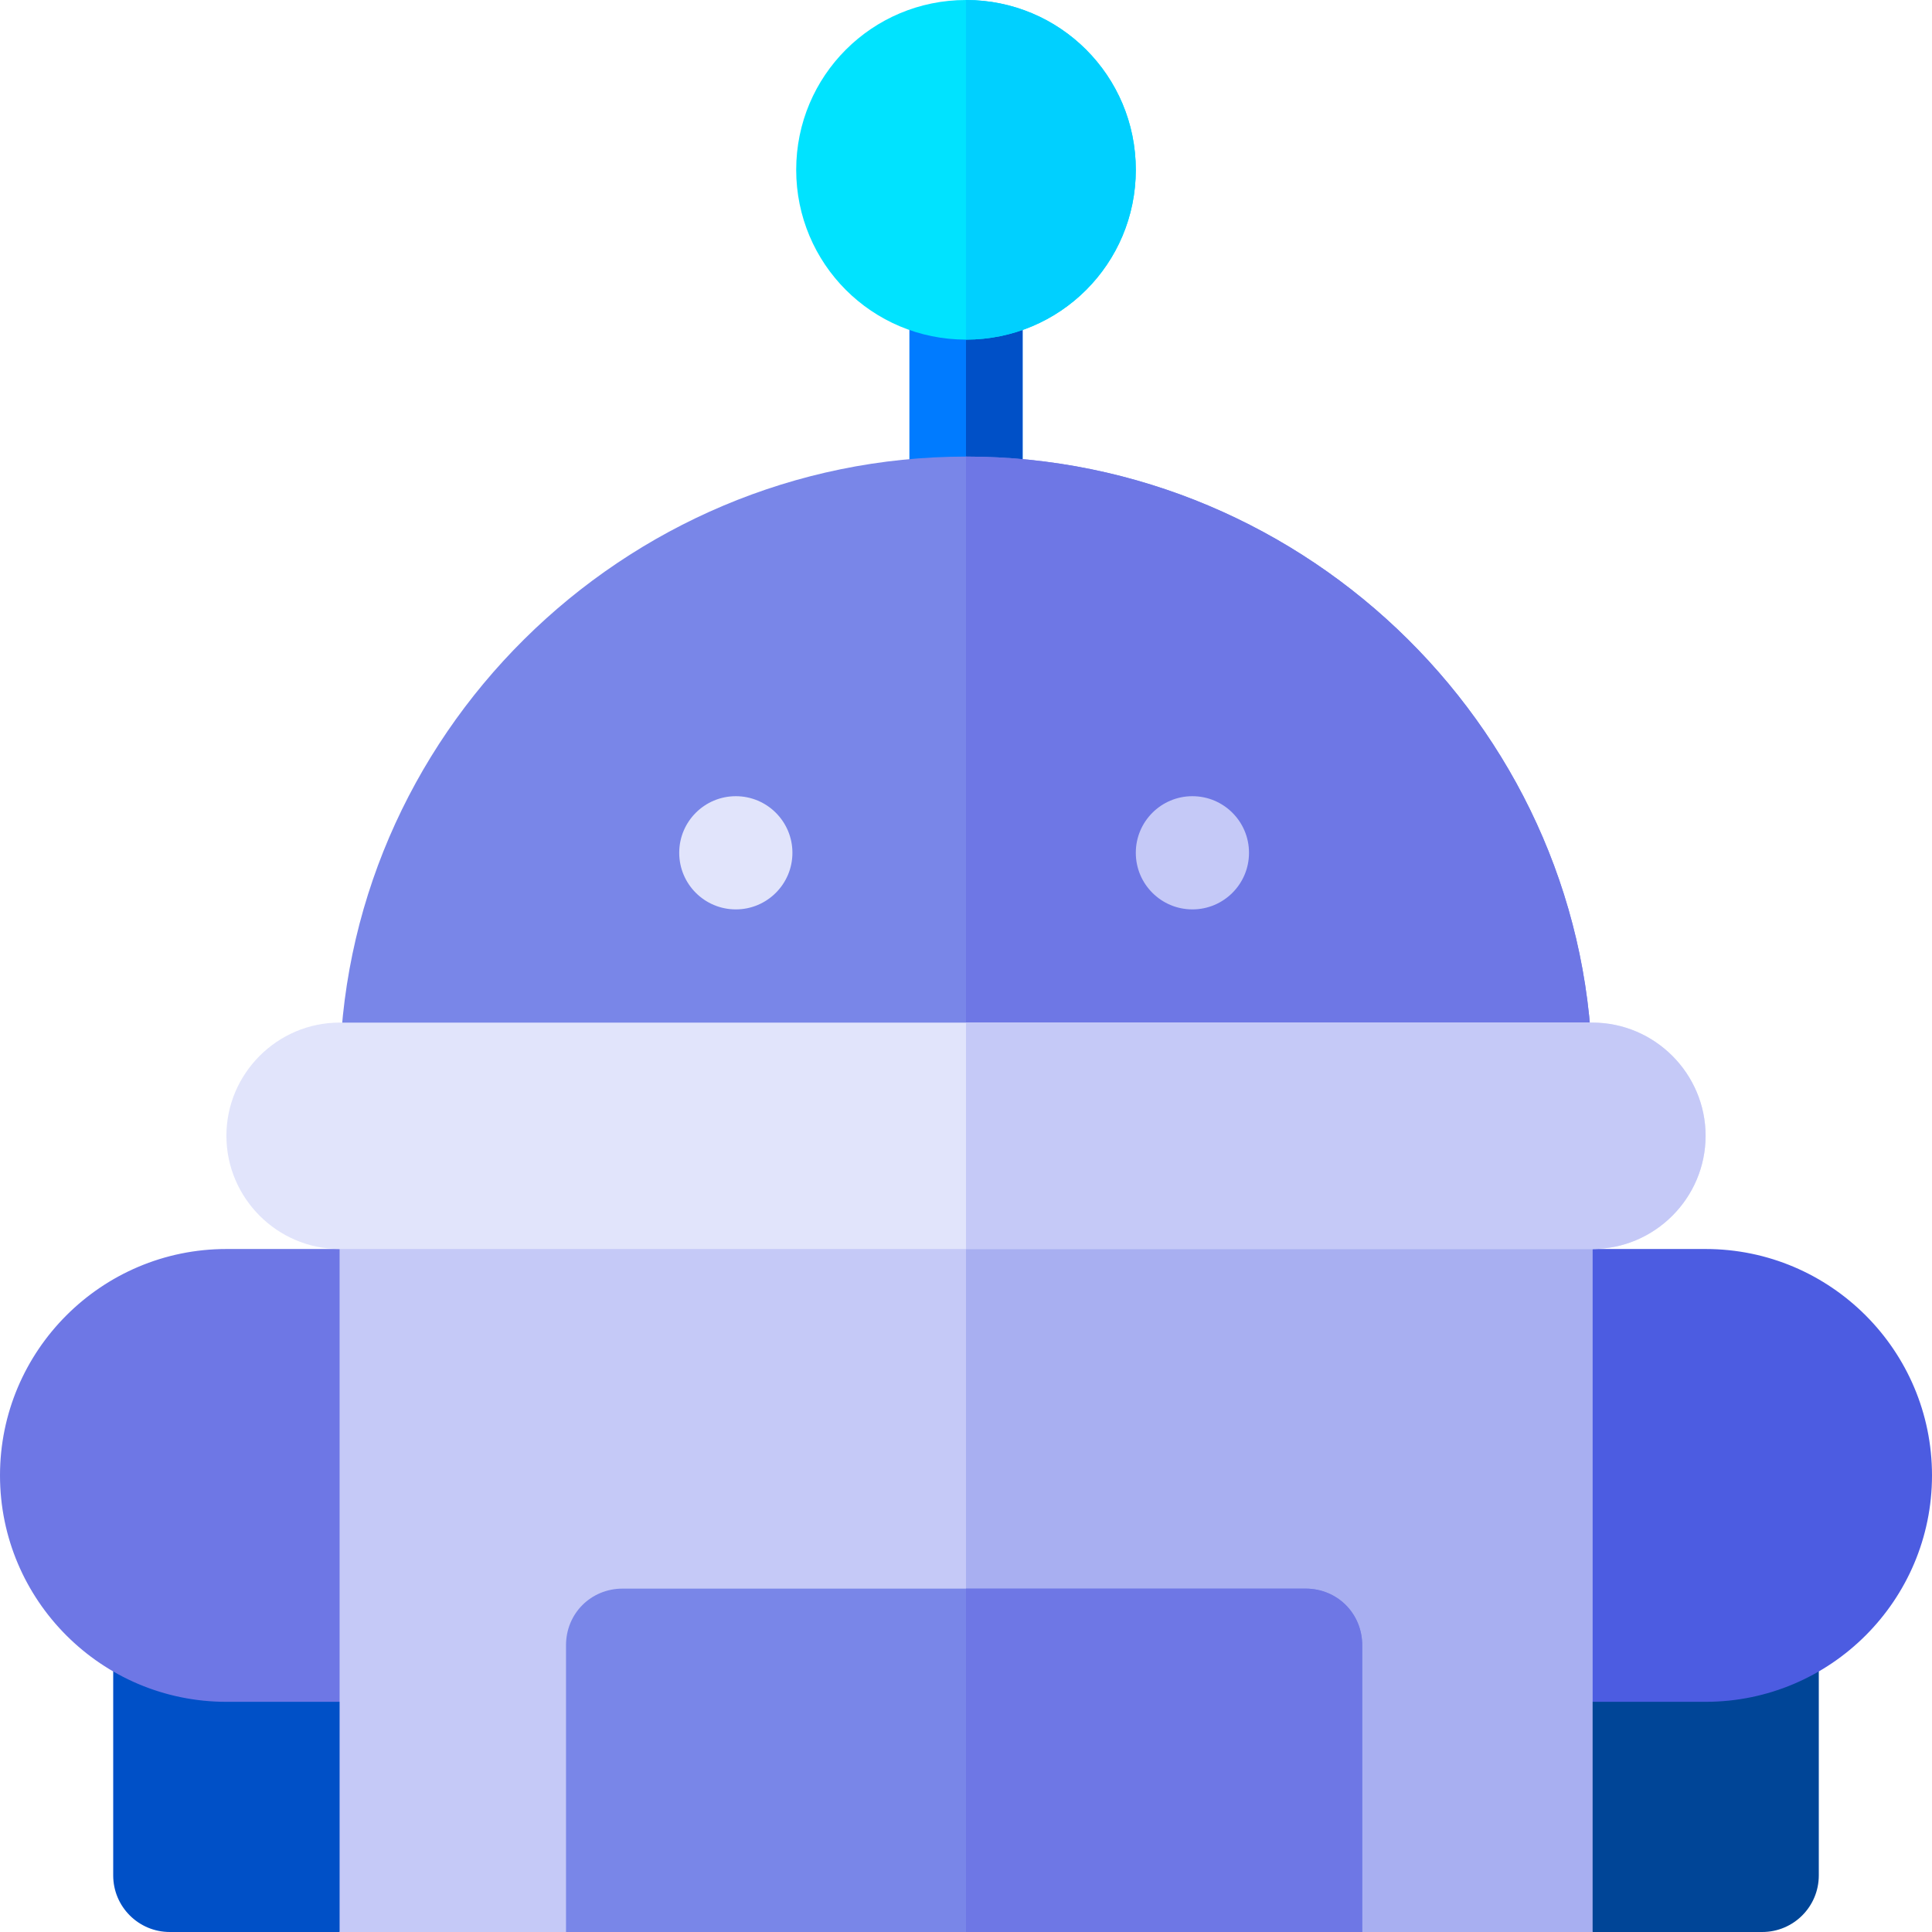
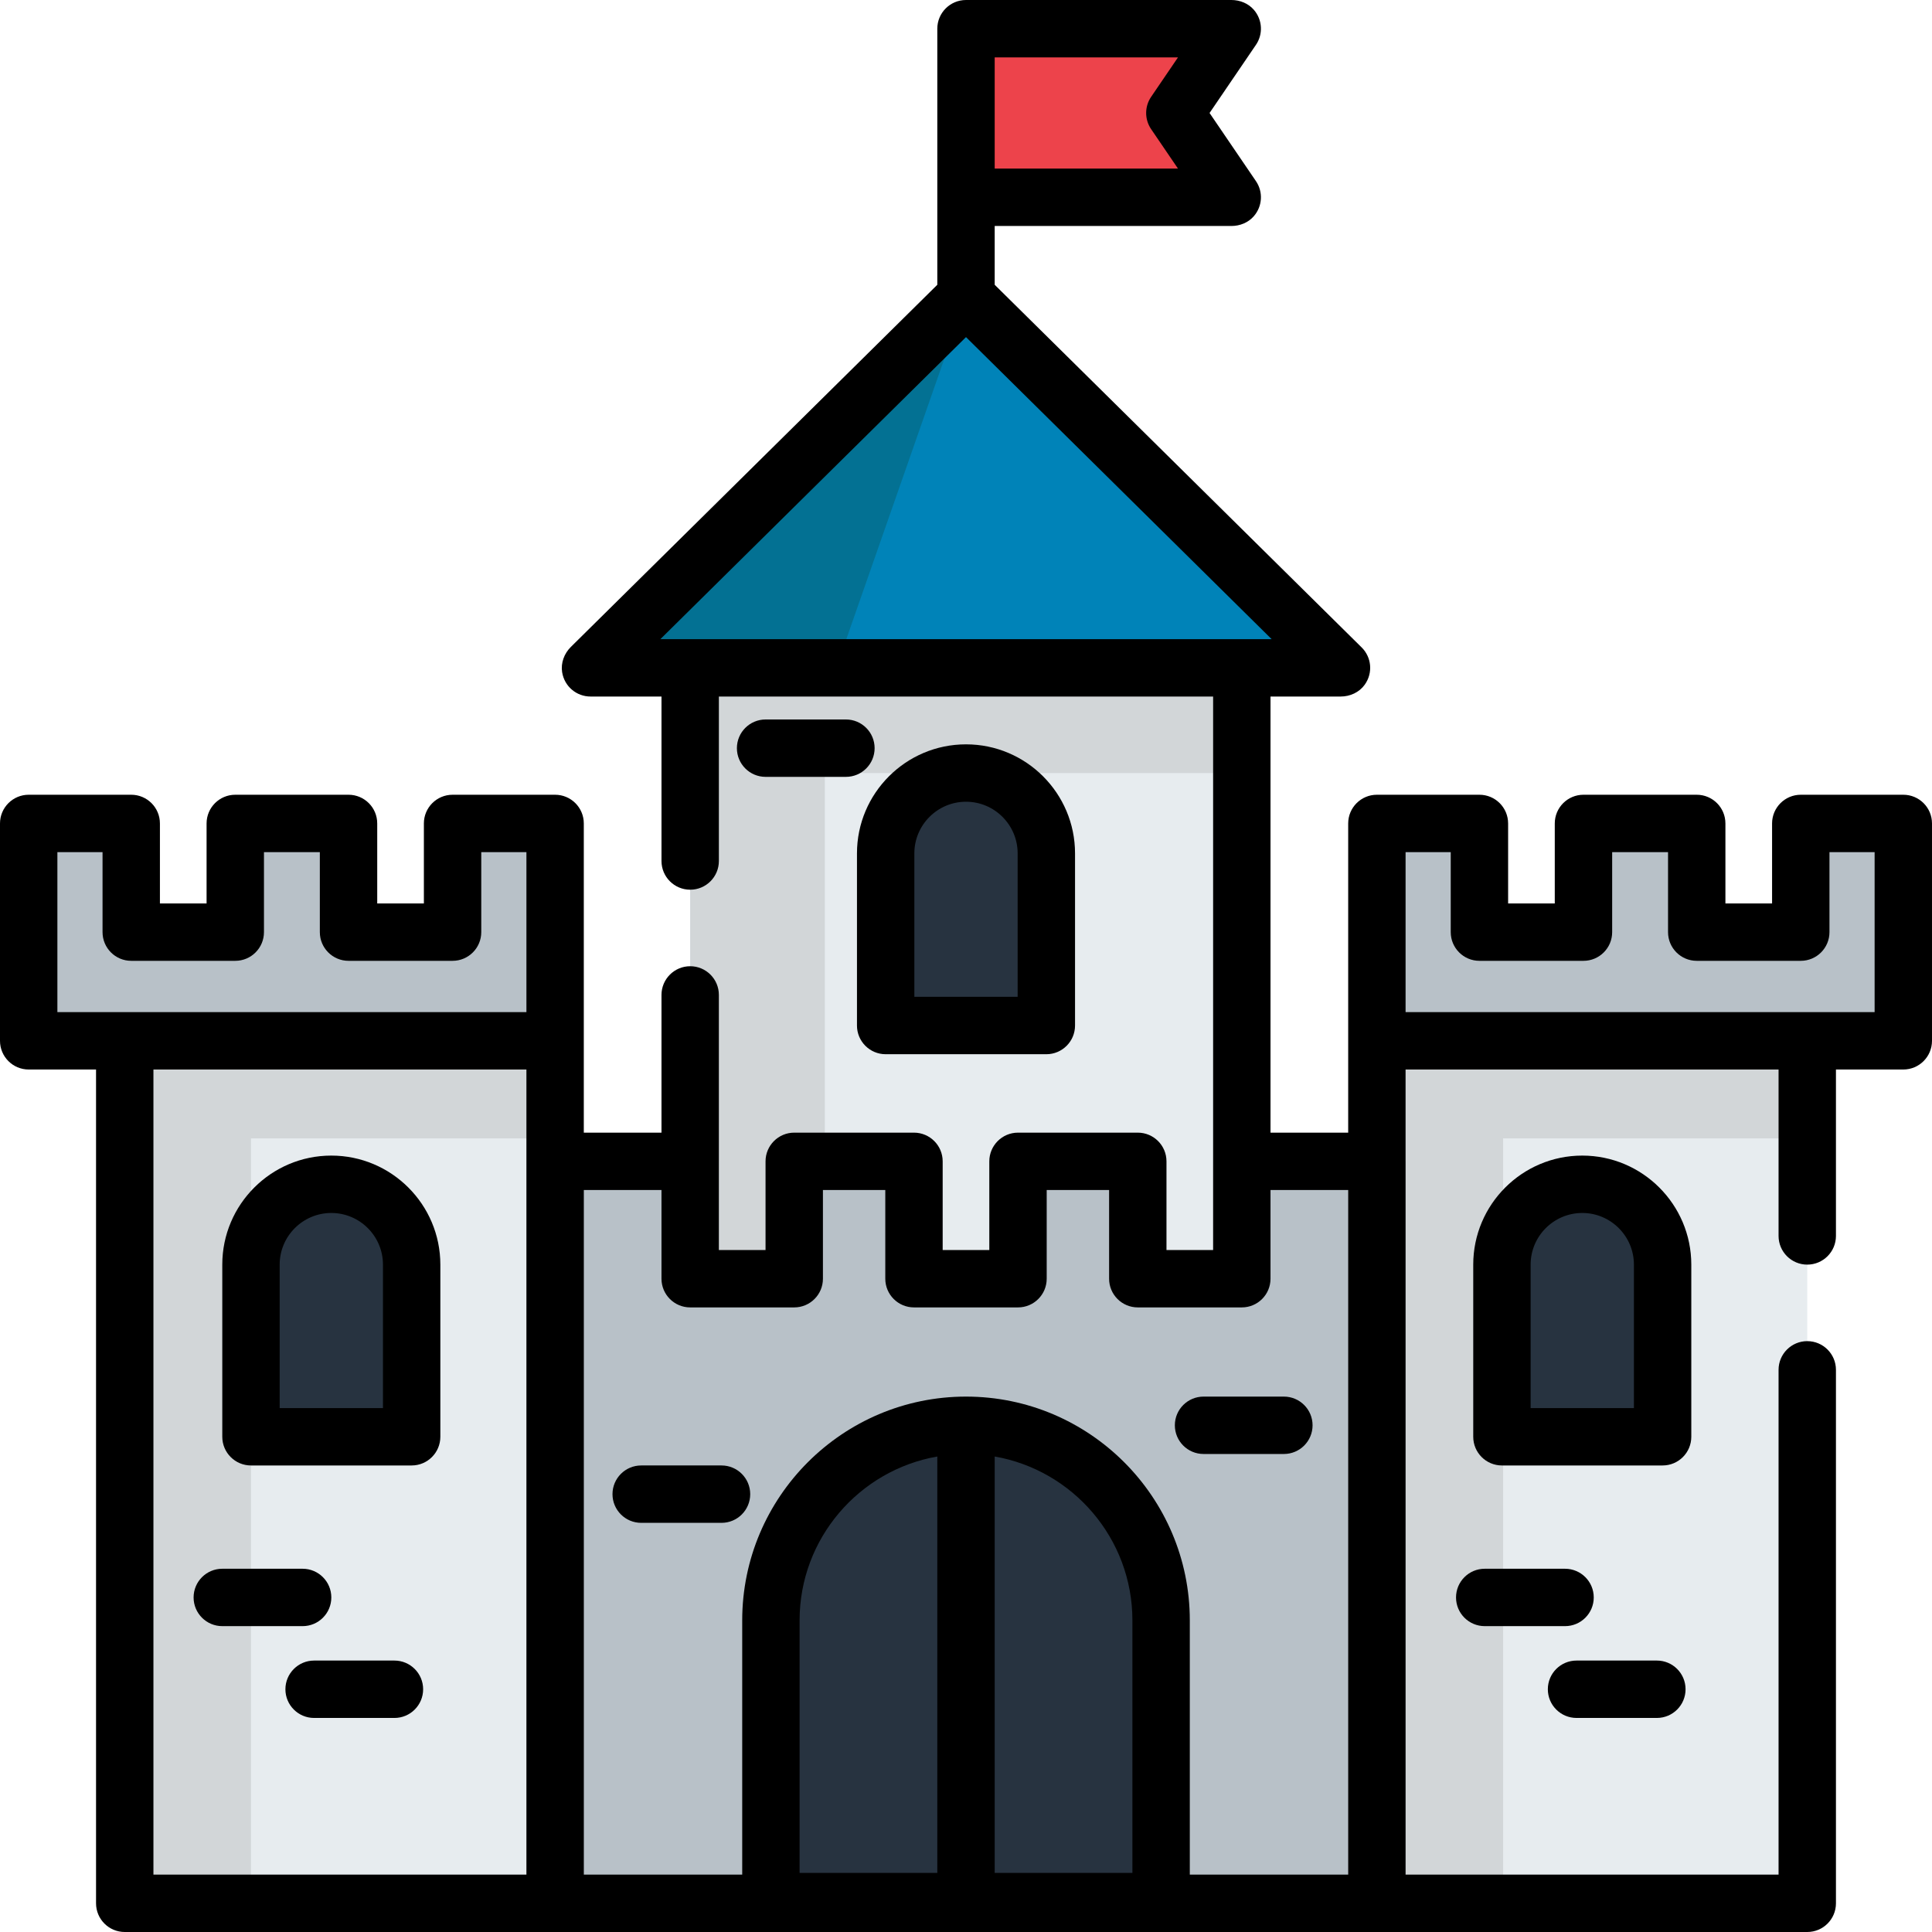
<svg xmlns="http://www.w3.org/2000/svg" version="1.1" id="Capa_1" x="0px" y="0px" viewBox="0 0 512 512" style="enable-background:new 0 0 512 512;" xml:space="preserve">
-   <path style="fill:#0050C7;" d="M90,512H45c-8.284,0-15-6.716-15-15v-76h60l30,45L90,512z" />
-   <path style="fill:#004597;" d="M474.897,421H422l-30,45l30,46h45c8.291,0,15-6.709,15-15v-63.563  C482,428.112,479.072,423.662,474.897,421z" />
-   <path style="fill:#4C5CE1;" d="M452,451h-45c-8.291,0-15-6.709-15-15v-90c0-8.291,6.709-15,15-15h45c33.091,0,60,26.909,60,60  S485.091,451,452,451z" />
-   <path style="fill:#6E77E5;" d="M105,451H60c-33.091,0-60-26.909-60-60s26.909-60,60-60h45c8.291,0,15,6.709,15,15v90  C120,444.291,113.291,451,105,451z" />
-   <rect x="90" y="301" style="fill:#C5C9F7;" width="332" height="211" />
-   <rect x="256" y="301" style="fill:#A8AFF1;" width="166" height="211" />
-   <path style="fill:#007BFF;" d="M271,75v61c0,8.399-6.599,15-15,15s-15-6.601-15-15V75c0-8.401,6.599-15,15-15S271,66.599,271,75z" />
-   <path style="fill:#0050C7;" d="M256,151V60c8.401,0,15,6.599,15,15v61C271,144.399,264.401,151,256,151z" />
-   <path style="fill:#7986E8;" d="M422,286c0,8.399-6.599,15-15,15H105c-8.401,0-15-6.601-15-15c0-90.901,75.099-165,166-165  S422,195.099,422,286z" />
-   <path style="fill:#6E77E5;" d="M422,286c0,8.399-6.599,15-15,15H256V121C346.901,121,422,195.099,422,286z" />
+   <polygon style="fill:#ED434B;" points="326.555,52.284 256,52.284 256,7.604 326.555,7.604 311.346,29.944 " />
+   <polyline style="fill:#E7ECEF;" points="182.906,377.717 182.906,176.985 329.094,176.985 329.094,377.717 " />
+   <polygon style="fill:#D2D6D8;" points="329.094,176.985 218.584,176.985 182.906,176.985 182.906,204.863 182.906,377.717   218.584,377.717 218.584,204.863 329.094,204.863 " />
+   <polygon style="fill:#B8C1C8;" points="388.9,307.767 388.9,504.395 115.178,504.395 115.178,307.767 182.904,307.767   182.904,338.872 210.481,338.872 210.481,307.767 242.215,307.767 242.215,338.872 269.782,338.872 269.782,307.767   301.525,307.767 301.525,338.872 329.093,338.872 329.093,307.767 " />
+   <rect x="33.057" y="275.831" style="fill:#E7ECEF;" width="114.049" height="228.565" />
+   <polygon style="fill:#D2D6D8;" points="147.11,275.829 66.512,275.829 33.057,275.829 33.057,301.682 33.057,504.396   66.512,504.396 66.512,301.682 147.11,301.682 " />
+   <rect x="364.889" y="275.831" style="fill:#E7ECEF;" width="114.049" height="228.565" />
+   <polygon style="fill:#D2D6D8;" points="478.944,275.829 398.346,275.829 364.89,275.829 364.89,301.682 364.89,504.396   398.346,504.396 398.346,301.682 478.944,301.682 " />
  <g>
-     <path style="fill:#E1E4FB;" d="M452,301c0,16.5-13.5,30-30,30H90c-16.5,0-30-13.5-30-30s13.5-30,30-30h332   C438.5,271,452,284.5,452,301z" />
-     <circle style="fill:#E1E4FB;" cx="195" cy="226" r="15" />
+     <polygon style="fill:#B8C1C8;" points="119.938,218.22 119.938,247.025 92.365,247.025 92.365,218.22 62.35,218.22 62.35,247.025    34.777,247.025 34.777,218.22 7.604,218.22 7.604,275.829 147.11,275.829 147.11,218.22  " />
+     <polygon style="fill:#B8C1C8;" points="477.224,218.22 477.224,247.025 449.651,247.025 449.651,218.22 419.636,218.22    419.636,247.025 392.063,247.025 392.063,218.22 364.89,218.22 364.89,275.829 504.396,275.829 504.396,218.22  " />
  </g>
-   <circle style="fill:#C5C9F7;" cx="316" cy="226" r="15" />
-   <path style="fill:#7986E8;" d="M346,421H165c-8.401,0-15,6.599-15,15v76h211v-76C361,427.599,354.401,421,346,421z" />
-   <path style="fill:#00E3FF;" d="M256,0c-24.901,0-45,20.099-45,45s20.099,45,45,45s45-20.099,45-45S280.901,0,256,0z" />
-   <path style="fill:#C5C9F7;" d="M452,301c0,16.5-13.5,30-30,30H256v-60h166C438.5,271,452,284.5,452,301z" />
-   <path style="fill:#00D0FF;" d="M256,90V0c24.901,0,45,20.099,45,45S280.901,90,256,90z" />
-   <path style="fill:#6E77E5;" d="M361,436v76H256v-91h90C354.401,421,361,427.599,361,436z" />
+   <g>
+     <path style="fill:#273340;" d="M419.319,313.847L419.319,313.847c-11.758,0-21.29,9.532-21.29,21.29v45.622h42.58v-45.622   C440.609,323.379,431.077,313.847,419.319,313.847z" />
+     <path style="fill:#273340;" d="M87.802,313.847L87.802,313.847c-11.758,0-21.29,9.532-21.29,21.29v45.622h42.58v-45.622   C109.092,323.379,99.561,313.847,87.802,313.847z" />
+   </g>
+   <polygon style="fill:#0083B8;" points="256,78.645 156.491,176.985 355.51,176.985 " />
+   <polygon style="fill:#037193;" points="221.626,176.985 256,78.645 156.491,176.985 " />
+   <g>
+     <path style="fill:#273340;" d="M256,204.863L256,204.863c-11.758,0-21.29,9.532-21.29,21.29v45.622h42.58v-45.622   C277.29,214.395,267.759,204.863,256,204.863z" />
+     <path style="fill:#273340;" d="M256,377.717L256,377.717c-28.555,0-51.704,23.148-51.704,51.704v74.515h103.409v-74.515   C307.705,400.867,284.555,377.717,256,377.717z" />
+   </g>
+   <path d="M504.396,210.617h-27.174c-4.199,0-7.604,3.405-7.604,7.604v21.201h-12.365V218.22c0-4.199-3.405-7.604-7.604-7.604h-30.014  c-4.199,0-7.604,3.405-7.604,7.604v21.201h-12.365V218.22c0-4.199-3.405-7.604-7.604-7.604h-27.174  c-4.199,0-7.604,3.405-7.604,7.604v57.609v24.334h-20.587V184.589h18.595c2.495,0,4.92-1.105,6.373-3.133  c2.248-3.138,1.803-7.297-0.811-9.879l-97.251-96.108V59.888h62.735c2.256,0,4.468-0.891,5.945-2.598  c2.32-2.681,2.468-6.481,0.558-9.286l-12.295-18.061l12.295-18.061c1.91-2.805,1.762-6.605-0.558-9.286  C330.806,0.891,328.594,0,326.338,0H256c-4.199,0-7.604,3.405-7.604,7.604v44.68v23.185l-97.094,95.953  c-1.775,1.754-2.723,4.246-2.332,6.711c0.606,3.812,3.847,6.455,7.521,6.455h18.811v43.589c0,4.199,3.405,7.604,7.604,7.604l0,0  c4.199,0,7.604-3.405,7.604-7.604v-43.589H321.49v123.14c0,0.013-0.002,0.026-0.002,0.04v23.501H309.13v-23.501  c0-4.199-3.405-7.604-7.604-7.604h-31.745c-4.199,0-7.604,3.405-7.604,7.604v23.501h-12.359v-23.501  c0-4.199-3.405-7.604-7.604-7.604h-31.734c-4.199,0-7.604,3.405-7.604,7.604v23.501h-12.369v-23.501c0-0.001,0-0.002,0-0.002  l0.002-0.001v-44.101c0-4.199-3.405-7.604-7.604-7.604l0,0c-4.199,0-7.604,3.405-7.604,7.604v36.499h-20.587v-24.334v-57.609  c0-4.199-3.405-7.604-7.604-7.604h-27.174c-4.199,0-7.604,3.405-7.604,7.604v21.201H99.969v-21.201c0-4.199-3.405-7.604-7.604-7.604  H62.35c-4.199,0-7.604,3.405-7.604,7.604v21.201H42.381v-21.201c0-4.199-3.405-7.604-7.604-7.604H7.604  c-4.199,0-7.604,3.405-7.604,7.604v57.609c0,4.199,3.405,7.604,7.604,7.604h17.849v220.964c0,4.199,3.405,7.604,7.604,7.604H147.11  c0.007,0,0.013-0.001,0.019-0.001h217.74c0.006,0,0.013,0.001,0.019,0.001h114.054c4.199,0,7.604-3.405,7.604-7.604V363.019  c0-4.199-3.405-7.604-7.604-7.604l0,0c-4.199,0-7.604,3.405-7.604,7.604v133.773h-98.843V307.767c0-0.02-0.003-0.039-0.003-0.059  v-24.275h98.846v44.1c0,4.199,3.405,7.604,7.604,7.604l0,0c4.199,0,7.604-3.405,7.604-7.604v-44.1h17.849  c4.199,0,7.604-3.405,7.604-7.604V218.22C512,214.021,508.596,210.617,504.396,210.617z M305.061,34.223l7.118,10.457h-48.575  V15.208h48.576l-7.118,10.457C303.303,28.247,303.303,31.642,305.061,34.223z M182.906,169.381h-7.903L256,89.336l80.997,80.044  h-7.903H182.906z M15.208,225.824h11.966v21.201c0,4.199,3.405,7.604,7.604,7.604H62.35c4.199,0,7.604-3.405,7.604-7.604v-21.201  h14.806v21.201c0,4.199,3.405,7.604,7.604,7.604h27.573c4.199,0,7.604-3.405,7.604-7.604v-21.201h11.966v42.401H33.057H15.208  V225.824z M139.506,496.792H40.661V283.433h98.845V496.792z M154.719,315.371h20.581v23.501c0,4.199,3.405,7.604,7.604,7.604h27.577  c4.199,0,7.604-3.405,7.604-7.604v-23.501h16.526v23.501c0,4.199,3.405,7.604,7.604,7.604h27.567c4.2,0,7.604-3.405,7.604-7.604  v-23.501h16.537v23.501c0,4.199,3.404,7.604,7.604,7.604h27.566c4.2,0,7.604-3.405,7.604-7.604v-23.501h20.59v181.42H315.31v-67.37  c0-32.702-26.605-59.308-59.308-59.308l0,0c-32.702,0-59.308,26.606-59.308,59.308v67.37h-41.973v-181.42H154.719z M263.604,385.991  c20.704,3.615,36.496,21.708,36.496,43.431v66.912h-36.496V385.991z M248.396,496.333h-36.497v-66.912  c0-21.723,15.792-39.815,36.497-43.431V496.333z M496.792,268.225h-17.848h-106.45v-42.401h11.966v21.201  c0,4.199,3.404,7.604,7.604,7.604h27.573c4.2,0,7.604-3.405,7.604-7.604v-21.201h14.806v21.201c0,4.199,3.404,7.604,7.604,7.604  h27.573c4.2,0,7.604-3.405,7.604-7.604v-21.201h11.965V268.225z" />
+   <path d="M66.512,388.363h42.58c4.199,0,7.604-3.405,7.604-7.604v-45.622c0-15.932-12.962-28.894-28.894-28.894  s-28.894,12.962-28.894,28.894v45.622C58.908,384.958,62.313,388.363,66.512,388.363z M74.116,335.137  c0-7.546,6.14-13.686,13.686-13.686c7.546,0,13.686,6.14,13.686,13.686v38.018H74.116V335.137z" />
+   <path d="M448.212,335.137c0-15.932-12.961-28.894-28.894-28.894s-28.894,12.962-28.894,28.894v45.622  c0,4.199,3.404,7.604,7.604,7.604h42.58c4.2,0,7.604-3.405,7.604-7.604L448.212,335.137L448.212,335.137z M433.004,373.155h-27.372  v-38.018c0-7.546,6.14-13.686,13.686-13.686s13.686,6.14,13.686,13.686V373.155z" />
+   <path d="M227.106,271.775c0,4.199,3.405,7.604,7.604,7.604h42.581c4.2,0,7.604-3.405,7.604-7.604v-45.622  c0-15.932-12.961-28.894-28.894-28.894l0,0c-15.932,0-28.894,12.962-28.894,28.894v45.622H227.106z M242.314,226.153  c0-7.546,6.14-13.686,13.686-13.686c7.546,0,13.687,6.14,13.687,13.686v38.018h-27.372v-38.018H242.314z" />
+   <path d="M58.909,430.943h21.29c4.199,0,7.604-3.405,7.604-7.604c0-4.199-3.405-7.604-7.604-7.604h-21.29  c-4.199,0-7.604,3.405-7.604,7.604C51.305,427.538,54.709,430.943,58.909,430.943z" />
+   <path d="M104.53,440.067H83.241c-4.199,0-7.604,3.405-7.604,7.604c0,4.199,3.405,7.604,7.604,7.604h21.29  c4.199,0,7.604-3.405,7.604-7.604C112.135,443.471,108.73,440.067,104.53,440.067z" />
+   <path d="M422.36,423.339c0-4.199-3.404-7.604-7.604-7.604h-21.29c-4.2,0-7.604,3.405-7.604,7.604c0,4.199,3.404,7.604,7.604,7.604  h21.29C418.957,430.943,422.36,427.538,422.36,423.339z" />
+   <path d="M417.797,455.274h21.29c4.2,0,7.604-3.405,7.604-7.604c0-4.199-3.404-7.604-7.604-7.604h-21.29  c-4.2,0-7.604,3.405-7.604,7.604C410.193,451.87,413.598,455.274,417.797,455.274z" />
+   <path d="M318.951,385.321h21.29c4.2,0,7.604-3.405,7.604-7.604c0-4.199-3.404-7.604-7.604-7.604h-21.29  c-4.2,0-7.604,3.405-7.604,7.604C311.347,381.917,314.751,385.321,318.951,385.321z" />
+   <path d="M224.179,190.669h-21.29c-4.199,0-7.604,3.405-7.604,7.604c0,4.199,3.405,7.604,7.604,7.604h21.29  c4.199,0,7.604-3.405,7.604-7.604C231.783,194.073,228.378,190.669,224.179,190.669z" />
+   <path d="M198.815,395.966c0-4.199-3.405-7.604-7.604-7.604h-21.29c-4.199,0-7.604,3.405-7.604,7.604s3.405,7.604,7.604,7.604h21.29  C195.411,403.57,198.815,400.166,198.815,395.966z" />
  <g>
</g>
  <g>
</g>
  <g>
</g>
  <g>
</g>
  <g>
</g>
  <g>
</g>
  <g>
</g>
  <g>
</g>
  <g>
</g>
  <g>
</g>
  <g>
</g>
  <g>
</g>
  <g>
</g>
  <g>
</g>
  <g>
</g>
</svg>
